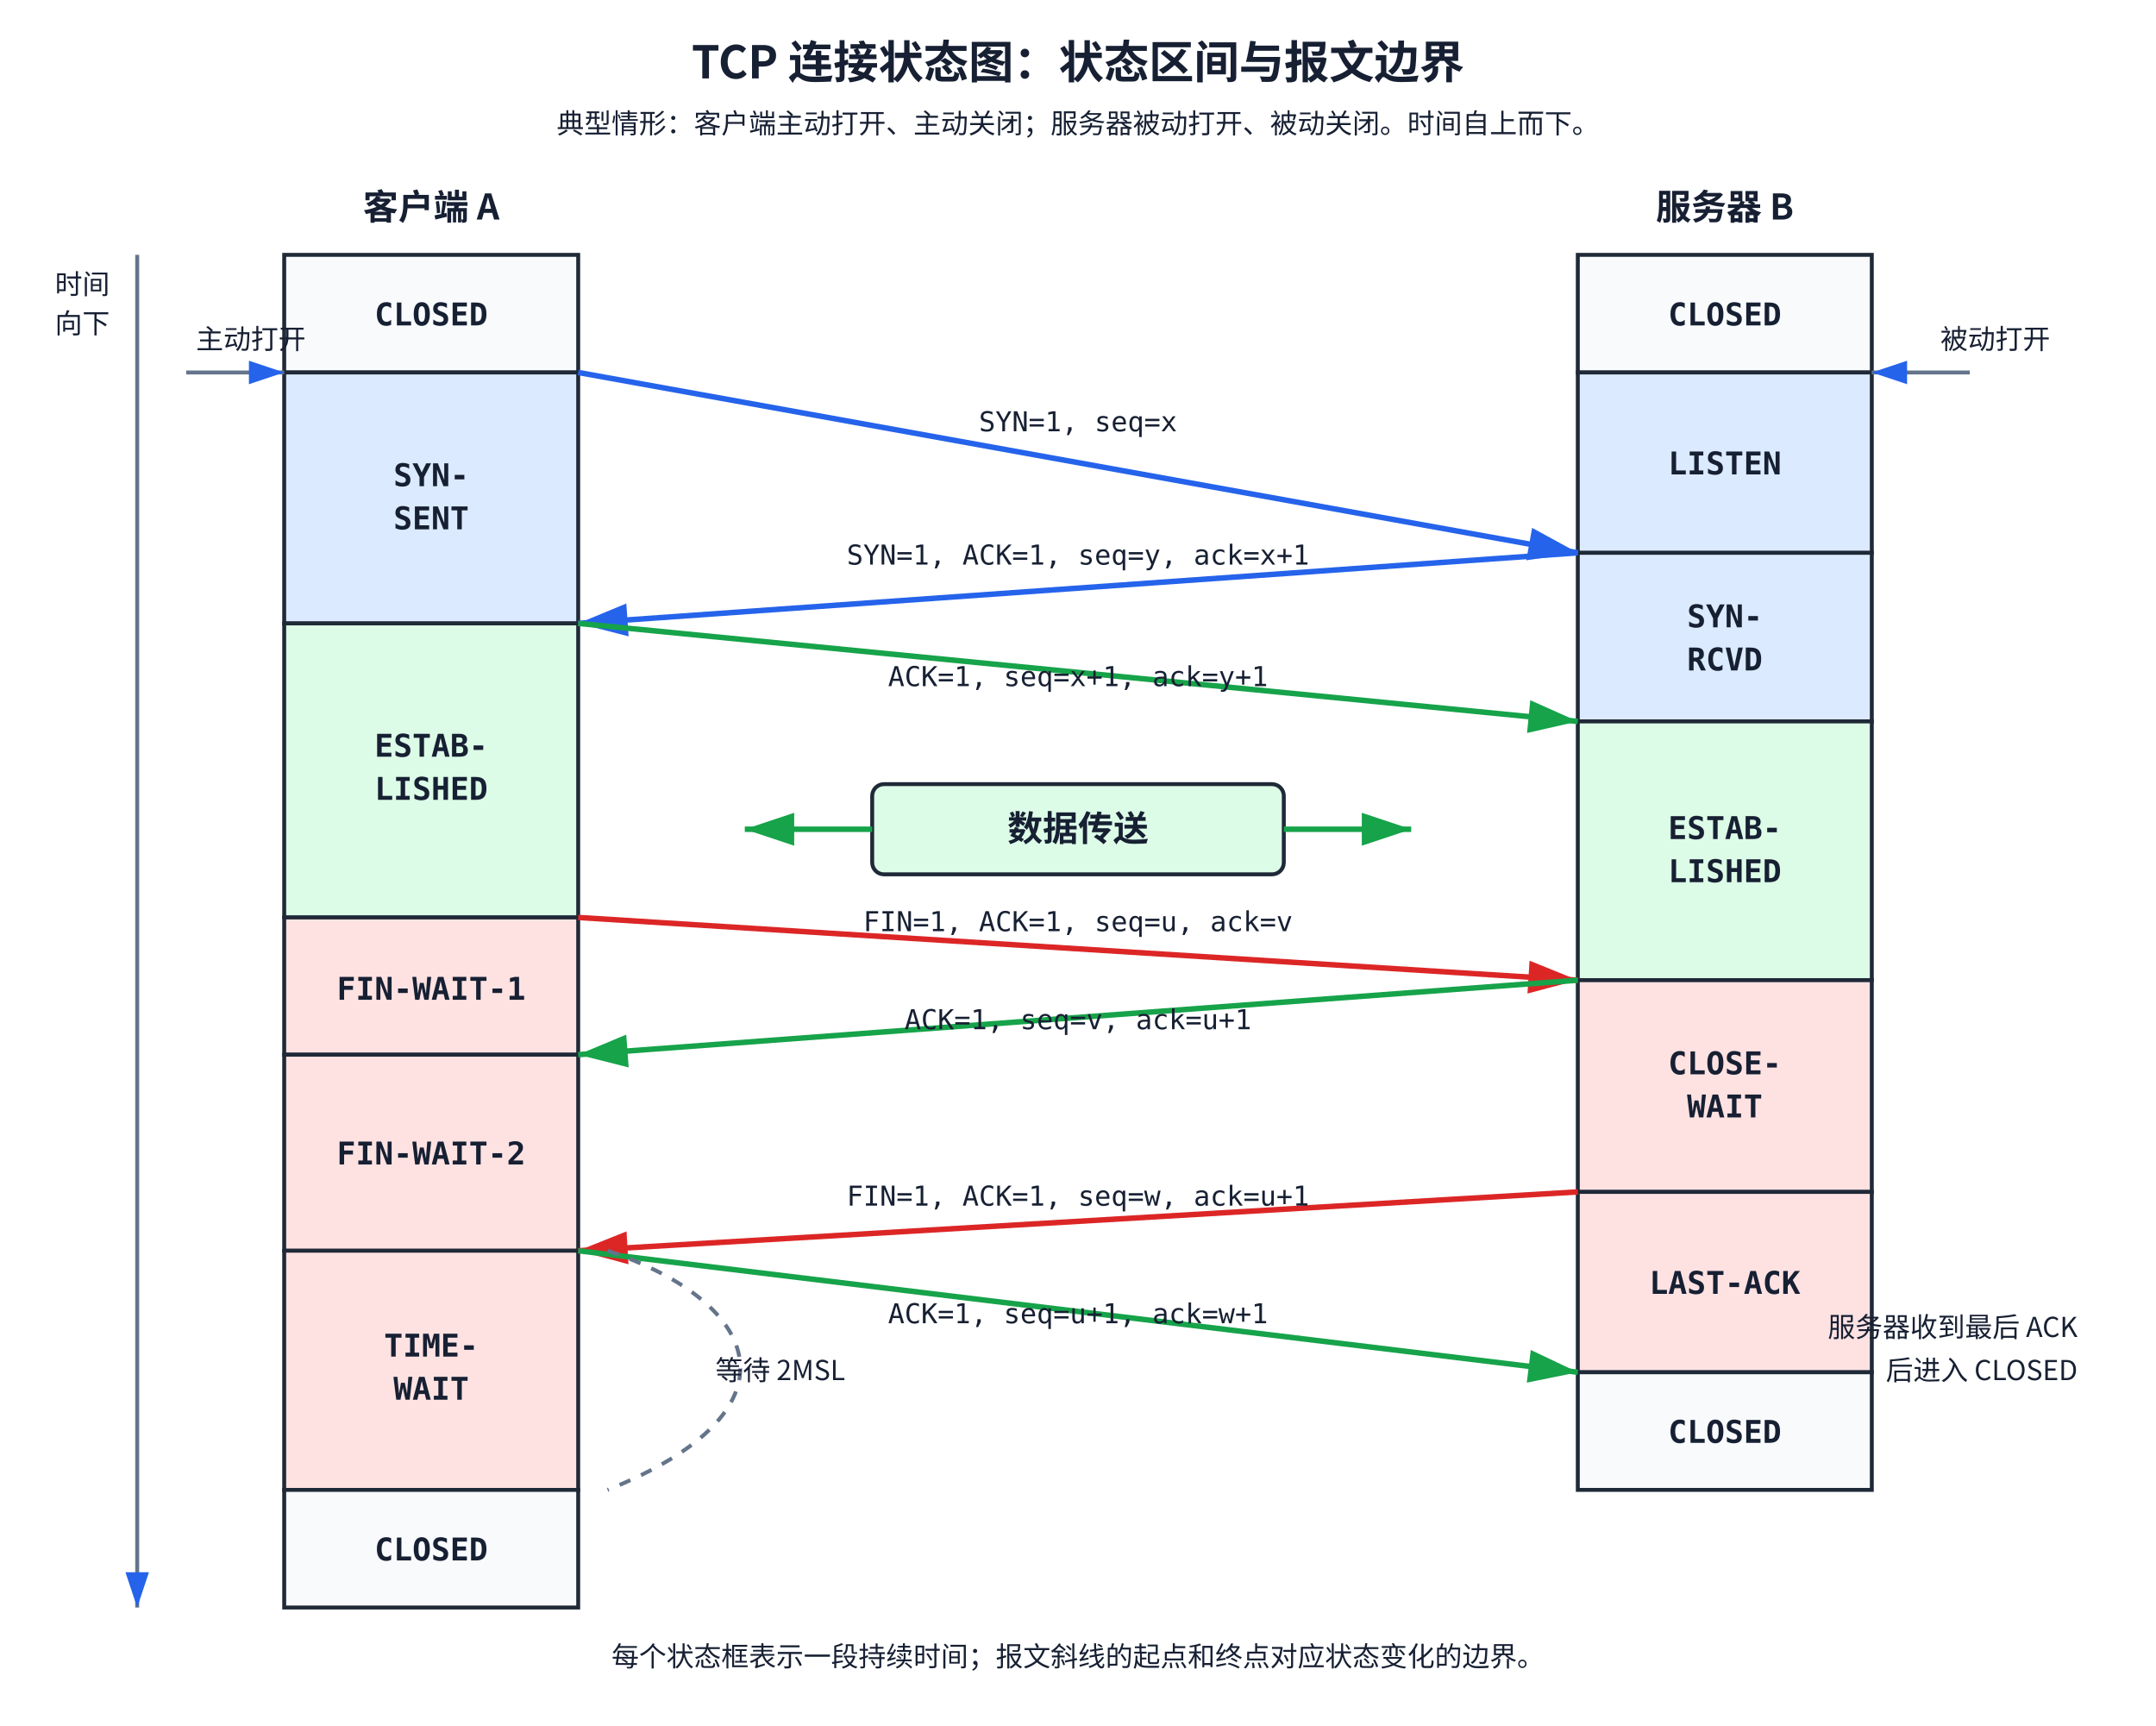
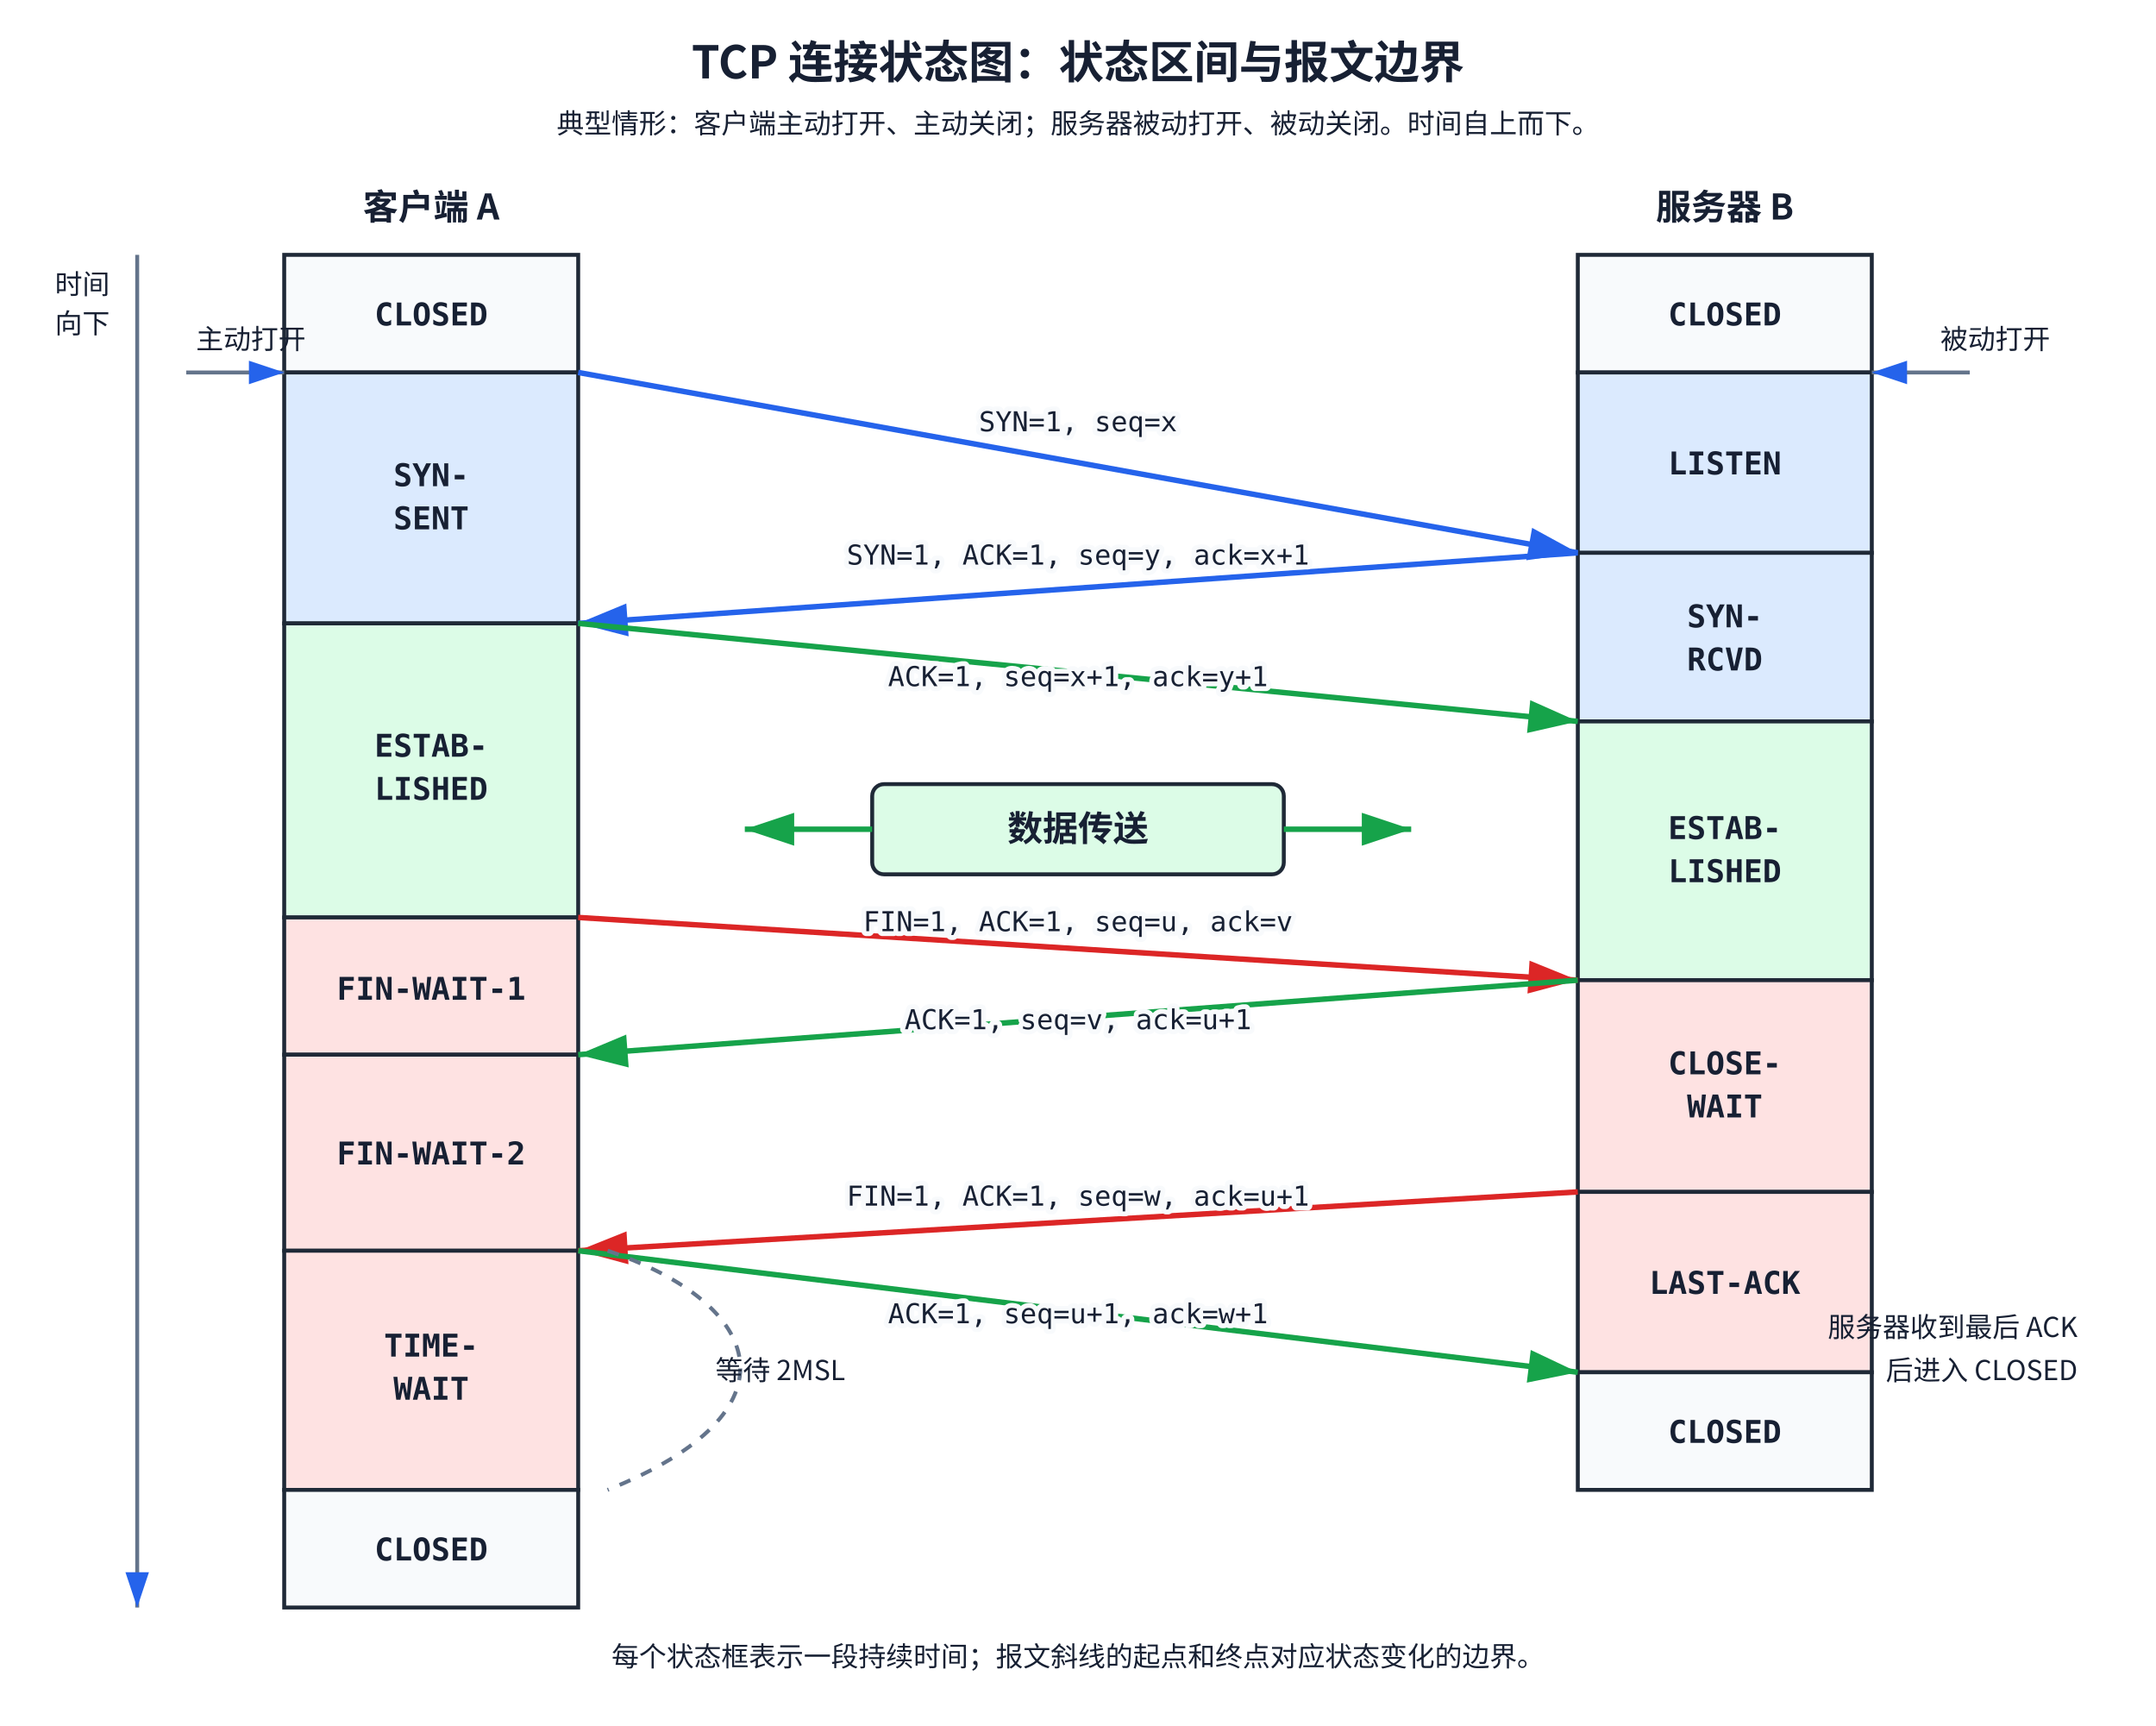
<svg xmlns="http://www.w3.org/2000/svg" width="1100" height="880" viewBox="0 0 1100 880" role="img" aria-labelledby="title desc">
  <style>/* paired-theme-canvas */
svg{background:#f8fafc}
@media(prefers-color-scheme:dark){svg{background:#0b1020}}

    :root{color-scheme:light dark}
    text{font-family:"Microsoft YaHei","Noto Sans CJK SC",Arial,sans-serif;fill:#172033}
    .label{font-size:23px;font-weight:700}
    .head{font-size:18px;font-weight:700}
    .small{font-size:14px}
-     .code{font-family:Consolas,monospace;font-size:14px}
+     .code{font-family:Consolas,monospace;font-size:14px;paint-order:stroke;stroke:#f8fafc;stroke-width:5px;stroke-linejoin:round}
    .stateText{font-family:Consolas,monospace;font-size:16px;font-weight:700}
    .state{fill:#f8fafc;stroke:#1f2937;stroke-width:2}
    .open{fill:#dbeafe}
    .est{fill:#dcfce7}
    .close{fill:#fee2e2}
    .msg{stroke:#2563eb;stroke-width:2.8;fill:none;marker-end:url(#arrB)}
    .ack{stroke:#16a34a;stroke-width:2.8;fill:none;marker-end:url(#arrG)}
    .fin{stroke:#dc2626;stroke-width:2.8;fill:none;marker-end:url(#arrR)}
    .bracket{stroke:#64748b;stroke-width:2;fill:none}
    .dash{stroke:#64748b;stroke-width:2;stroke-dasharray:6 6;fill:none}
    @media(prefers-color-scheme:dark){
-       text{fill:#e5e7eb}.state{fill:#111827;stroke:#cbd5e1}.open{fill:#10213f}.est{fill:#0f2b1d}.close{fill:#3b0d0d}
+       text{fill:#e5e7eb}.code{stroke:#0b1020}.state{fill:#111827;stroke:#cbd5e1}.open{fill:#10213f}.est{fill:#0f2b1d}.close{fill:#3b0d0d}
      .msg{stroke:#60a5fa}.ack{stroke:#4ade80}.fin{stroke:#f87171}.bracket,.dash{stroke:#94a3b8}
    }
  </style>
  <defs>
    <marker id="arrB" markerWidth="10" markerHeight="10" refX="9" refY="3" orient="auto">
      <path d="M0,0 L0,6 L9,3 z" fill="#2563eb" />
    </marker>
    <marker id="arrG" markerWidth="10" markerHeight="10" refX="9" refY="3" orient="auto">
      <path d="M0,0 L0,6 L9,3 z" fill="#16a34a" />
    </marker>
    <marker id="arrR" markerWidth="10" markerHeight="10" refX="9" refY="3" orient="auto">
      <path d="M0,0 L0,6 L9,3 z" fill="#dc2626" />
    </marker>
  </defs>
  <text x="550" y="40" text-anchor="middle" class="label">TCP 连接状态图：状态区间与报文边界</text>
  <text x="550" y="68" text-anchor="middle" class="small">典型情形：客户端主动打开、主动关闭；服务器被动打开、被动关闭。时间自上而下。</text>
  <text x="220" y="112" text-anchor="middle" class="head">客户端 A</text>
  <text x="880" y="112" text-anchor="middle" class="head">服务器 B</text>
  <path d="M70 130 L70 820" class="bracket" marker-end="url(#arrB)" />
  <text x="42" y="150" text-anchor="middle" class="small">时间</text>
  <text x="42" y="170" text-anchor="middle" class="small">向下</text>
  <g id="client">
    <rect x="145" y="130" width="150" height="60" class="state" />
    <text x="220" y="166" text-anchor="middle" class="stateText">CLOSED</text>
    <rect x="145" y="190" width="150" height="128" class="state open" />
    <text x="220" y="248" text-anchor="middle" class="stateText">SYN-</text>
    <text x="220" y="270" text-anchor="middle" class="stateText">SENT</text>
    <rect x="145" y="318" width="150" height="150" class="state est" />
    <text x="220" y="386" text-anchor="middle" class="stateText">ESTAB-</text>
    <text x="220" y="408" text-anchor="middle" class="stateText">LISHED</text>
    <rect x="145" y="468" width="150" height="70" class="state close" />
    <text x="220" y="510" text-anchor="middle" class="stateText">FIN-WAIT-1</text>
    <rect x="145" y="538" width="150" height="100" class="state close" />
    <text x="220" y="594" text-anchor="middle" class="stateText">FIN-WAIT-2</text>
    <rect x="145" y="638" width="150" height="122" class="state close" />
    <text x="220" y="692" text-anchor="middle" class="stateText">TIME-</text>
    <text x="220" y="714" text-anchor="middle" class="stateText">WAIT</text>
    <rect x="145" y="760" width="150" height="60" class="state" />
    <text x="220" y="796" text-anchor="middle" class="stateText">CLOSED</text>
  </g>
  <g id="server">
    <rect x="805" y="130" width="150" height="60" class="state" />
    <text x="880" y="166" text-anchor="middle" class="stateText">CLOSED</text>
    <rect x="805" y="190" width="150" height="92" class="state open" />
    <text x="880" y="242" text-anchor="middle" class="stateText">LISTEN</text>
    <rect x="805" y="282" width="150" height="86" class="state open" />
    <text x="880" y="320" text-anchor="middle" class="stateText">SYN-</text>
    <text x="880" y="342" text-anchor="middle" class="stateText">RCVD</text>
    <rect x="805" y="368" width="150" height="132" class="state est" />
    <text x="880" y="428" text-anchor="middle" class="stateText">ESTAB-</text>
    <text x="880" y="450" text-anchor="middle" class="stateText">LISHED</text>
    <rect x="805" y="500" width="150" height="108" class="state close" />
    <text x="880" y="548" text-anchor="middle" class="stateText">CLOSE-</text>
    <text x="880" y="570" text-anchor="middle" class="stateText">WAIT</text>
    <rect x="805" y="608" width="150" height="92" class="state close" />
    <text x="880" y="660" text-anchor="middle" class="stateText">LAST-ACK</text>
    <rect x="805" y="700" width="150" height="60" class="state" />
    <text x="880" y="736" text-anchor="middle" class="stateText">CLOSED</text>
  </g>
  <text x="100" y="178" class="small">主动打开</text>
  <path d="M95 190 L145 190" class="bracket" marker-end="url(#arrB)" />
  <text x="990" y="178" class="small">被动打开</text>
  <path d="M1005 190 L955 190" class="bracket" marker-end="url(#arrB)" />
  <path d="M295 190 L805 282" class="msg" />
  <text x="550" y="220" text-anchor="middle" class="code">SYN=1, seq=x</text>
  <path d="M805 282 L295 318" class="msg" />
  <text x="550" y="288" text-anchor="middle" class="code">SYN=1, ACK=1, seq=y, ack=x+1</text>
  <path d="M295 318 L805 368" class="ack" />
  <text x="550" y="350" text-anchor="middle" class="code">ACK=1, seq=x+1, ack=y+1</text>
  <rect x="445" y="400" width="210" height="46" rx="6" class="state est" />
  <text x="550" y="429" text-anchor="middle" class="head">数据传送</text>
  <path d="M445 423 L380 423" class="ack" />
  <path d="M655 423 L720 423" class="ack" />
  <path d="M295 468 L805 500" class="fin" />
  <text x="550" y="475" text-anchor="middle" class="code">FIN=1, ACK=1, seq=u, ack=v</text>
  <path d="M805 500 L295 538" class="ack" />
  <text x="550" y="525" text-anchor="middle" class="code">ACK=1, seq=v, ack=u+1</text>
  <path d="M805 608 L295 638" class="fin" />
  <text x="550" y="615" text-anchor="middle" class="code">FIN=1, ACK=1, seq=w, ack=u+1</text>
  <path d="M295 638 L805 700" class="ack" />
  <text x="550" y="675" text-anchor="middle" class="code">ACK=1, seq=u+1, ack=w+1</text>
  <path d="M310 638 C390 665,410 720,310 760" class="dash" />
  <text x="365" y="704" class="small">等待 2MSL</text>
  <text x="1060" y="682" text-anchor="end" class="small">服务器收到最后 ACK</text>
  <text x="1060" y="704" text-anchor="end" class="small">后进入 CLOSED</text>
  <text x="550" y="850" text-anchor="middle" class="small">每个状态框表示一段持续时间；报文斜线的起点和终点对应状态变化的边界。</text>
</svg>
